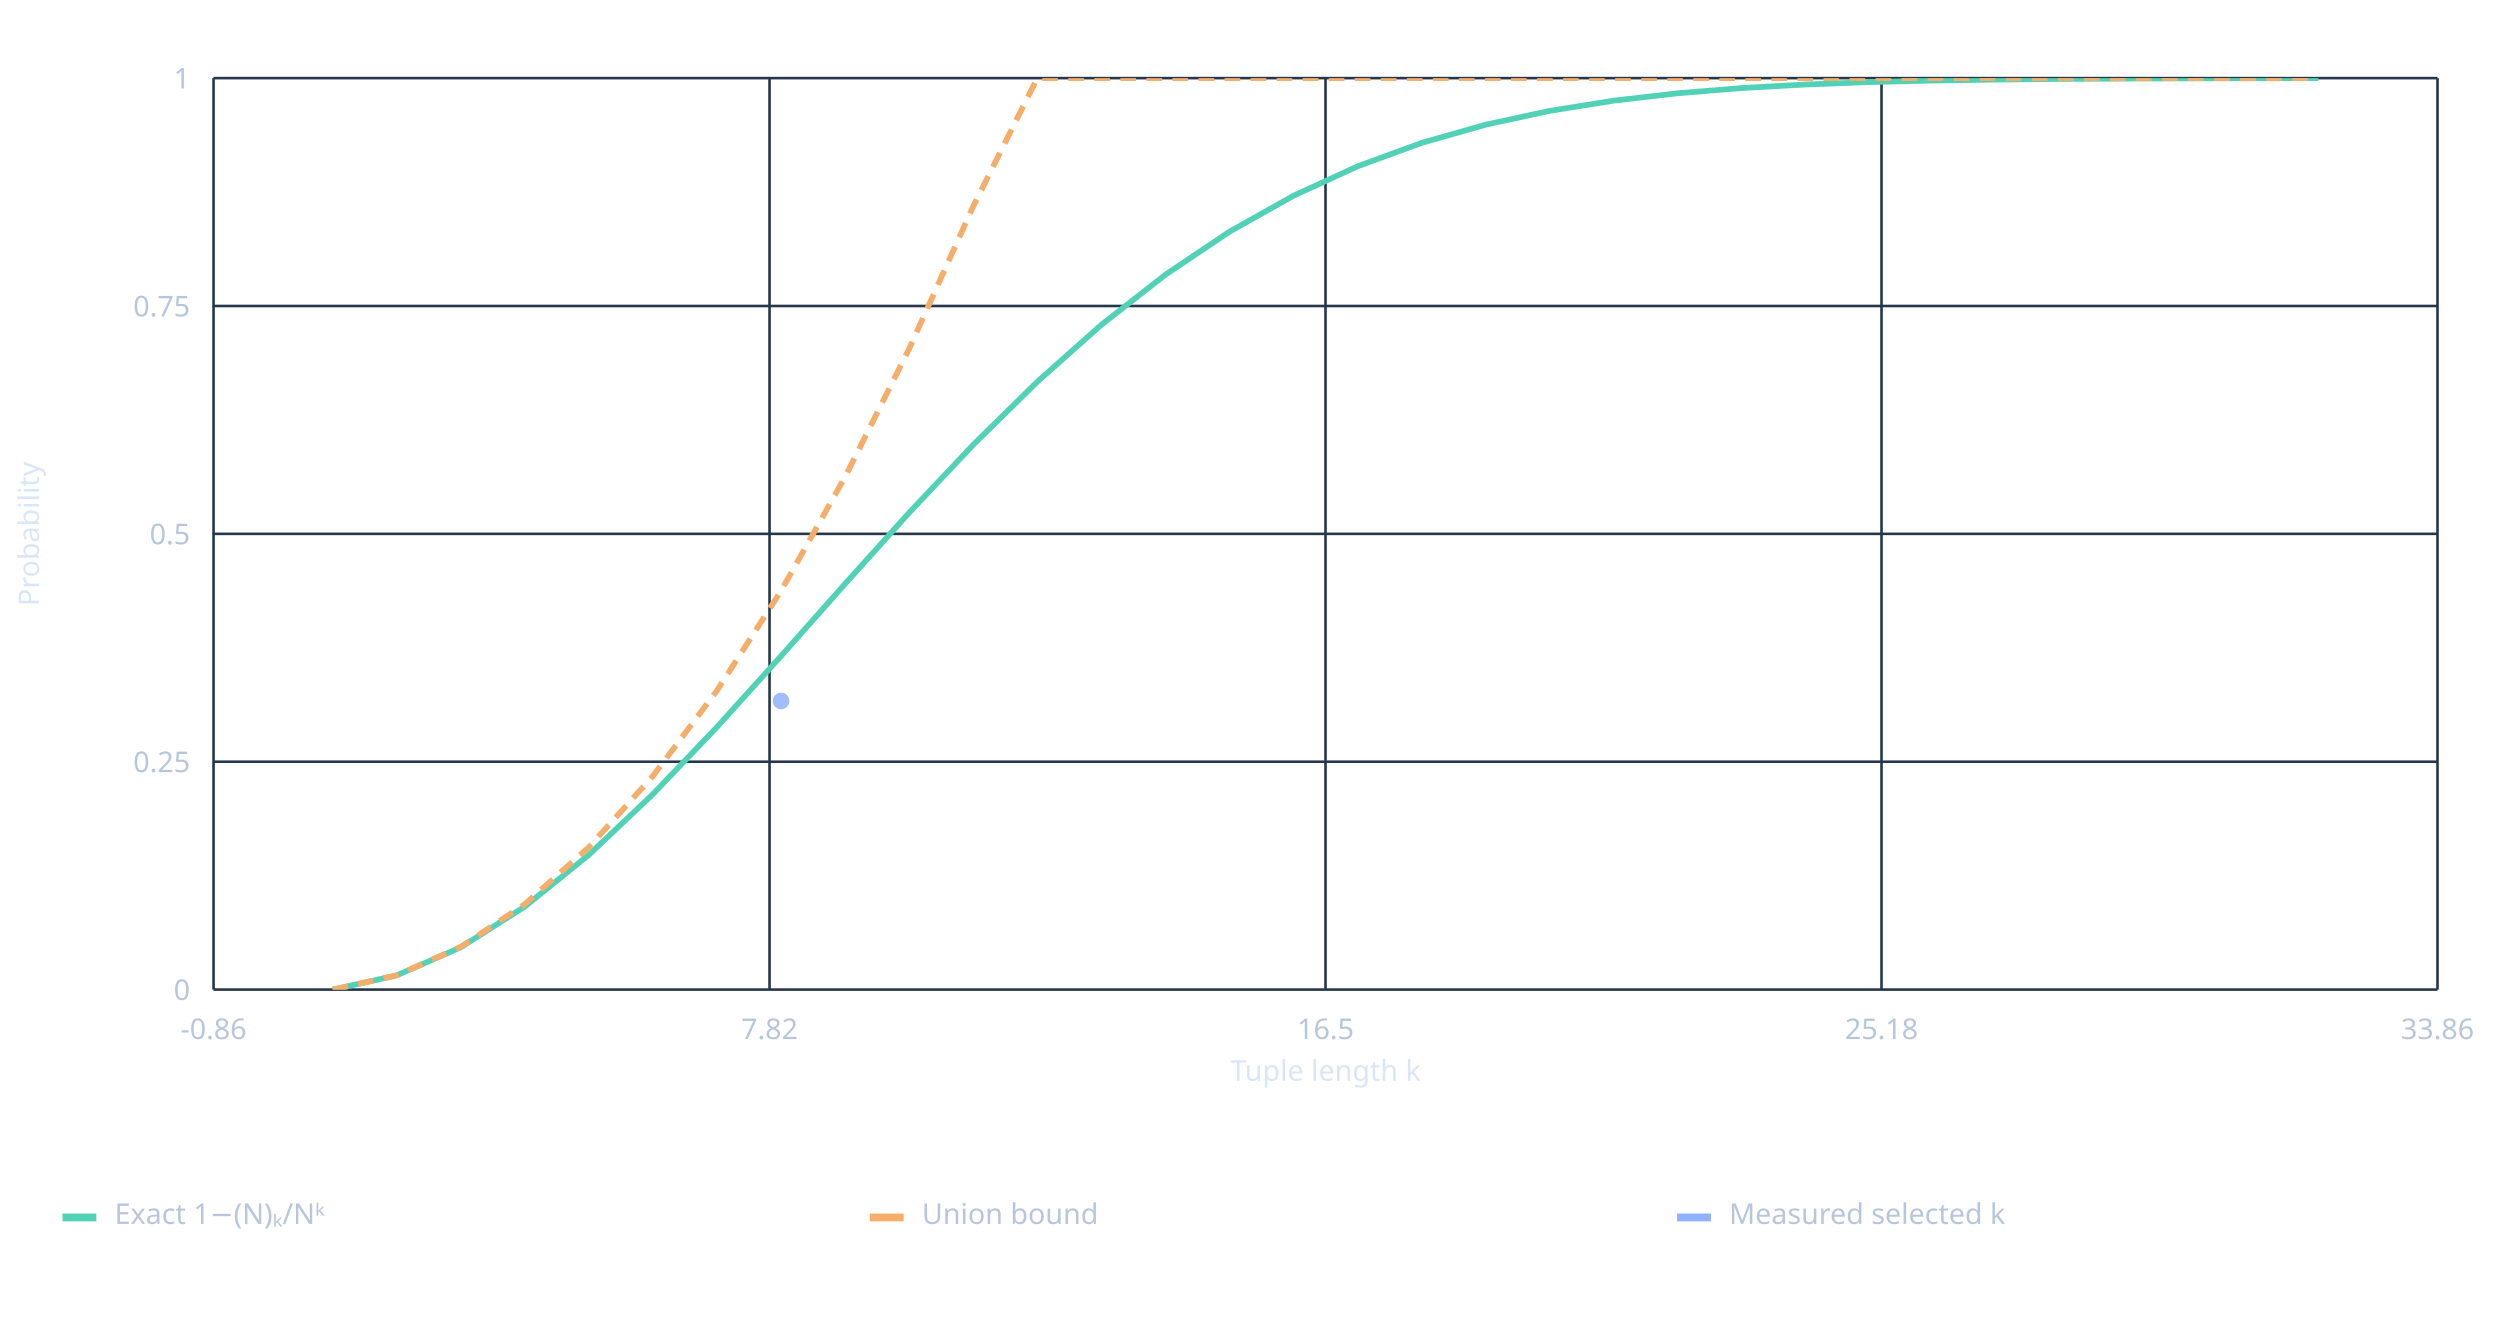
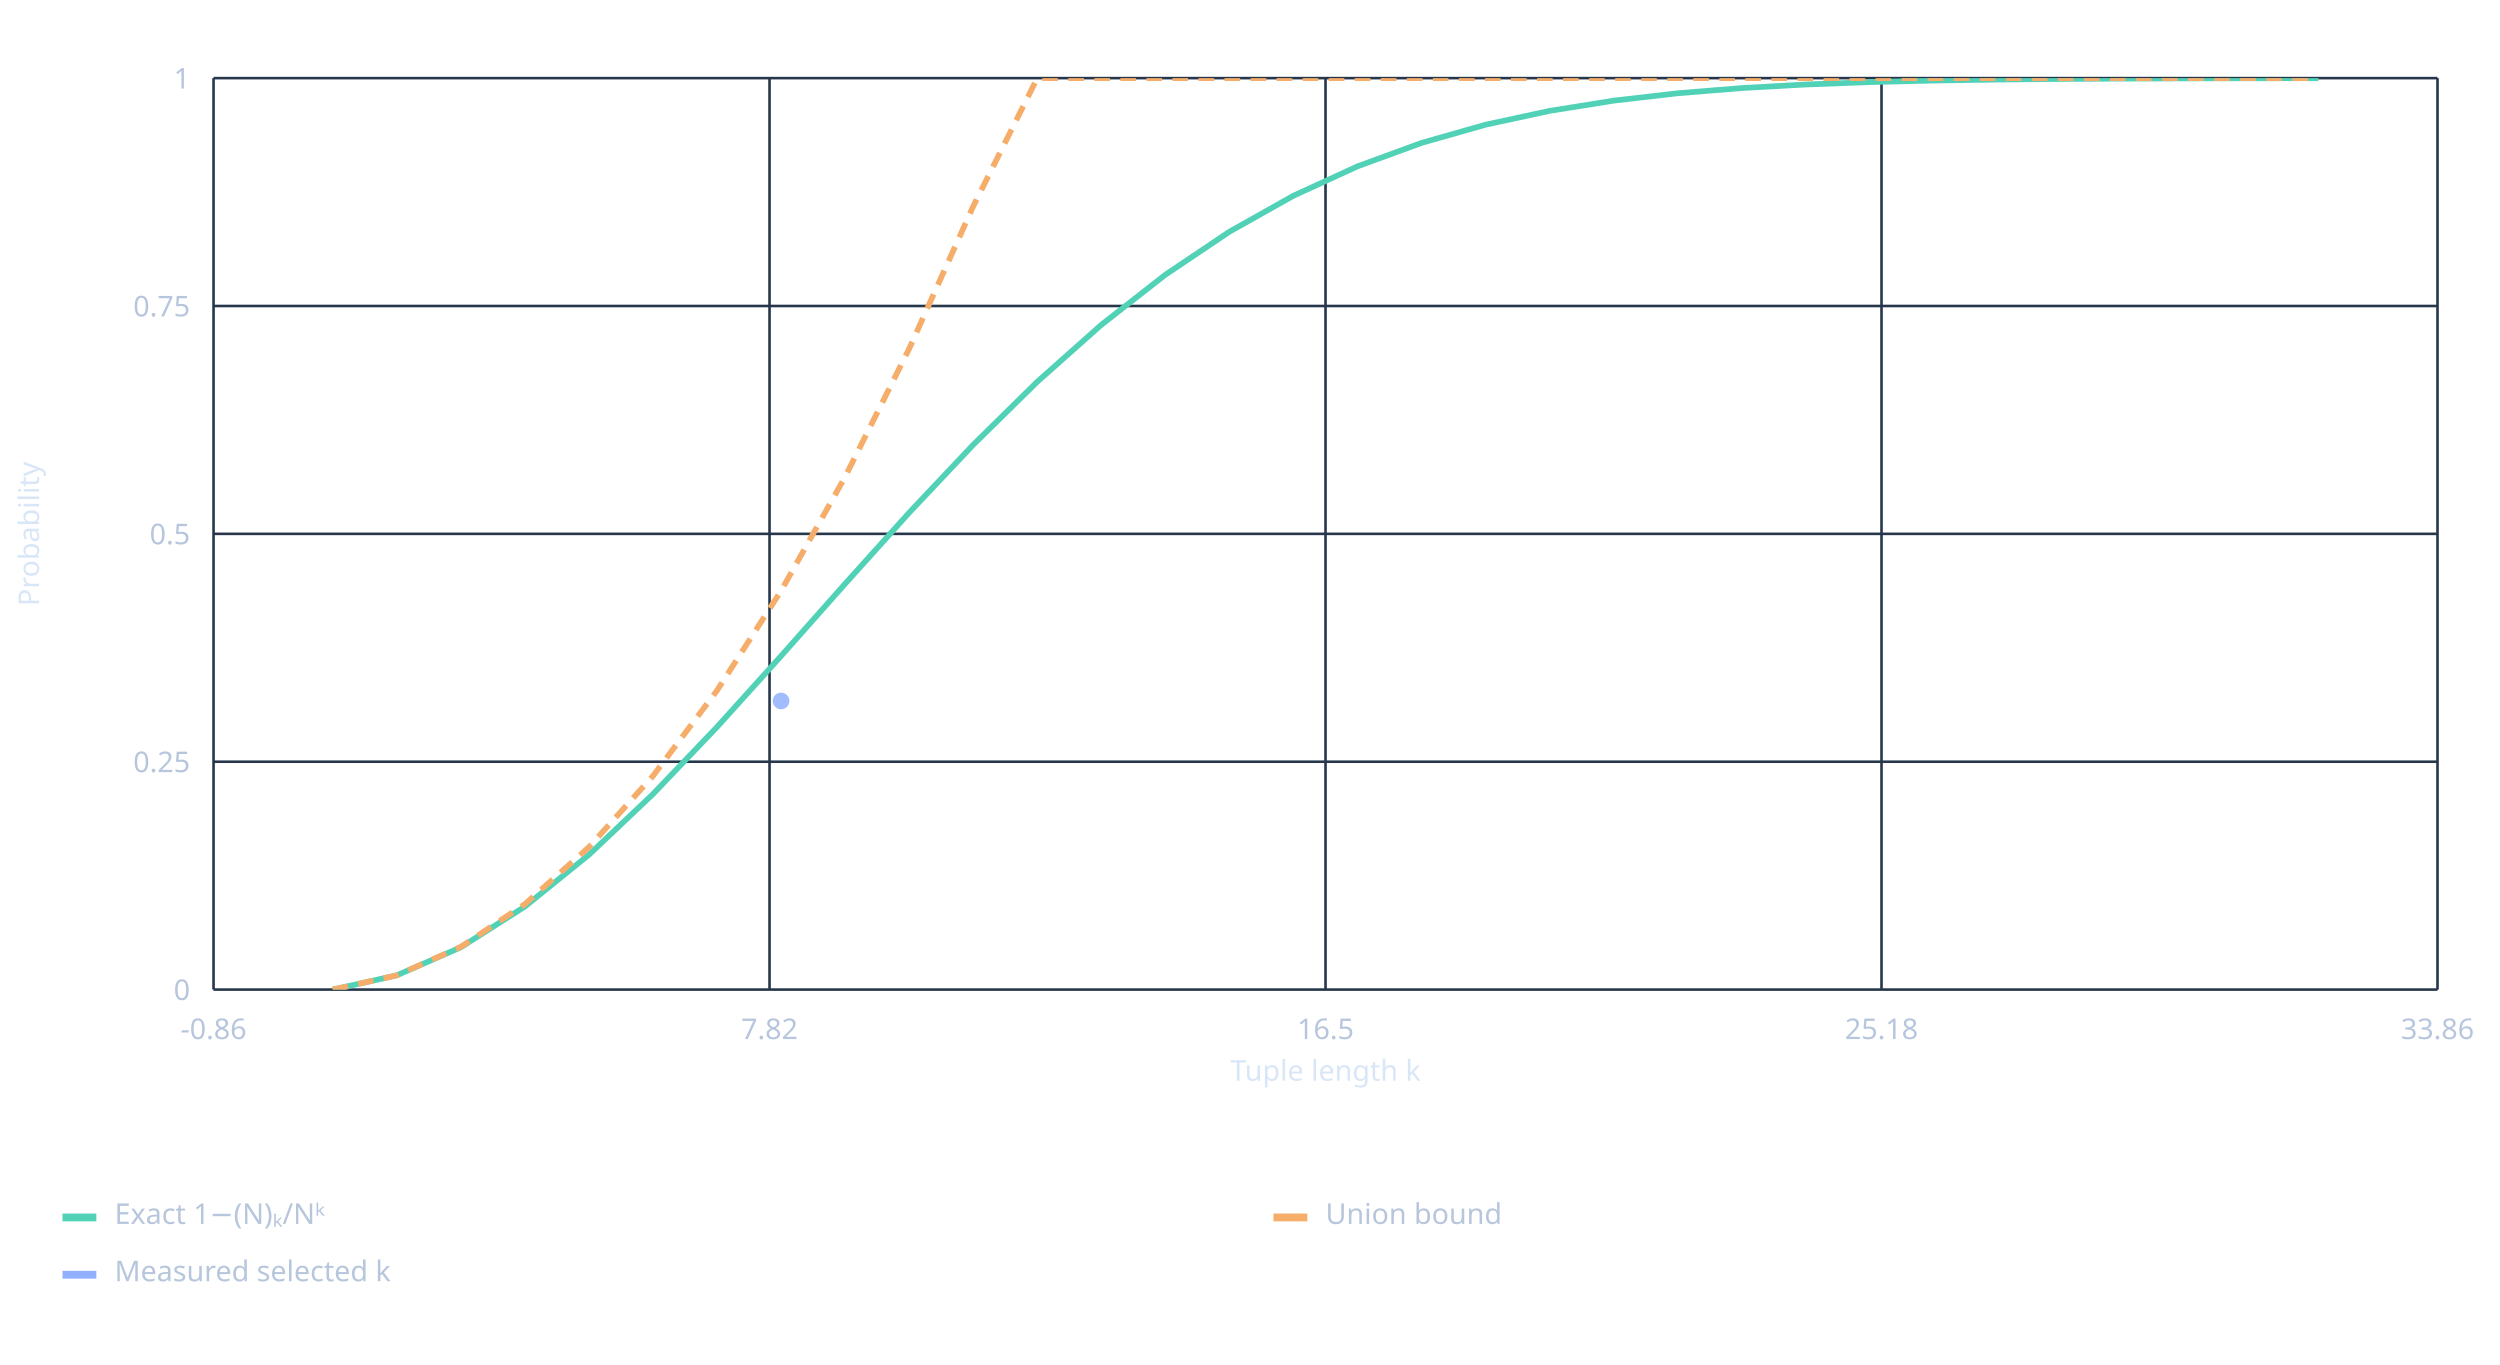
- <svg xmlns="http://www.w3.org/2000/svg" viewBox="0 0 960 510" role="img" aria-label="Tuple collision correction" style="width:100%;height:auto;background:#101b2c">
+ <svg xmlns="http://www.w3.org/2000/svg" viewBox="0 0 960 524" role="img" aria-label="Tuple collision correction" style="width:100%;height:auto;background:#101b2c">
  <g font-family="system-ui,sans-serif" font-size="11" fill="#b7c6dc">
    <path d="M82 30V380 M82 380H936" stroke="#26364b" fill="none" />
    <text x="82" y="399" text-anchor="middle">-0.86</text>
    <text x="73" y="384" text-anchor="end">0</text>
    <path d="M295.5 30V380 M82 292.5H936" stroke="#26364b" fill="none" />
    <text x="295.5" y="399" text-anchor="middle">7.82</text>
    <text x="73" y="296.5" text-anchor="end">0.25</text>
    <path d="M509 30V380 M82 205H936" stroke="#26364b" fill="none" />
    <text x="509" y="399" text-anchor="middle">16.5</text>
    <text x="73" y="209" text-anchor="end">0.5</text>
    <path d="M722.5 30V380 M82 117.5H936" stroke="#26364b" fill="none" />
    <text x="722.5" y="399" text-anchor="middle">25.18</text>
    <text x="73" y="121.5" text-anchor="end">0.75</text>
    <path d="M936 30V380 M82 30H936" stroke="#26364b" fill="none" />
    <text x="936" y="399" text-anchor="middle">33.86</text>
    <text x="73" y="34" text-anchor="end">1</text>
    <svg x="82" y="30" width="854" height="350" viewBox="82 30 854 350" overflow="hidden">
      <path d="M127.750 380.000L152.347 374.531L176.944 363.765L201.540 348.119L226.137 328.237L250.734 304.937L275.331 279.162L299.927 251.910L324.524 224.171L349.121 196.866L373.718 170.793L398.315 146.594L422.911 124.733L447.508 105.490L472.105 88.977L496.702 75.154L521.298 63.866L545.895 54.870L570.492 47.875L595.089 42.569L619.685 38.641L644.282 35.806L668.879 33.810L693.476 32.441L718.073 31.525L742.669 30.930L767.266 30.552L791.863 30.319L816.460 30.179L841.056 30.098L865.653 30.052L890.250 30.027" stroke="#51d2b7" stroke-width="2.2" fill="none" />
      <path d="M127.750 380.000L152.347 374.531L176.944 363.594L201.540 347.188L226.137 325.313L250.734 297.969L275.331 265.156L299.927 226.875L324.524 183.125L349.121 133.906L373.718 79.219L398.315 30.000L422.911 30.000L447.508 30.000L472.105 30.000L496.702 30.000L521.298 30.000L545.895 30.000L570.492 30.000L595.089 30.000L619.685 30.000L644.282 30.000L668.879 30.000L693.476 30.000L718.073 30.000L742.669 30.000L767.266 30.000L791.863 30.000L816.460 30.000L841.056 30.000L865.653 30.000L890.250 30.000" stroke="#f5ad69" stroke-width="2.2" fill="none" stroke-dasharray="6 4" />
      <circle data-point="0" data-series="2" cx="299.927" cy="269.167" r="3.2" fill="#91b1ff" opacity="0.85" />
    </svg>
    <text x="509" y="415" text-anchor="middle" fill="#d9e6f7">Tuple length k</text>
    <text transform="translate(15 205) rotate(-90)" text-anchor="middle" fill="#d9e6f7">Probability</text>
  </g>
  <g transform="translate(24 470)">
    <rect width="13" height="3" y="-4" fill="#51d2b7" />
-     <text x="20" fill="#b7c6dc" font-family="system-ui,sans-serif" font-size="11">Exact 1−(N)ₖ/Nᵏ</text>
+     <text fill="#b7c6dc" font-family="system-ui,sans-serif" font-size="11">
+       <tspan x="20" dy="0">Exact 1−(N)ₖ/Nᵏ</tspan>
+     </text>
  </g>
-   <g transform="translate(334 470)">
+   <g transform="translate(489 470)">
    <rect width="13" height="3" y="-4" fill="#f5ad69" />
-     <text x="20" fill="#b7c6dc" font-family="system-ui,sans-serif" font-size="11">Union bound</text>
+     <text fill="#b7c6dc" font-family="system-ui,sans-serif" font-size="11">
+       <tspan x="20" dy="0">Union bound</tspan>
+     </text>
  </g>
-   <g transform="translate(644 470)">
+   <g transform="translate(24 492)">
    <rect width="13" height="3" y="-4" fill="#91b1ff" />
-     <text x="20" fill="#b7c6dc" font-family="system-ui,sans-serif" font-size="11">Measured selected k</text>
+     <text fill="#b7c6dc" font-family="system-ui,sans-serif" font-size="11">
+       <tspan x="20" dy="0">Measured selected k</tspan>
+     </text>
  </g>
</svg>
